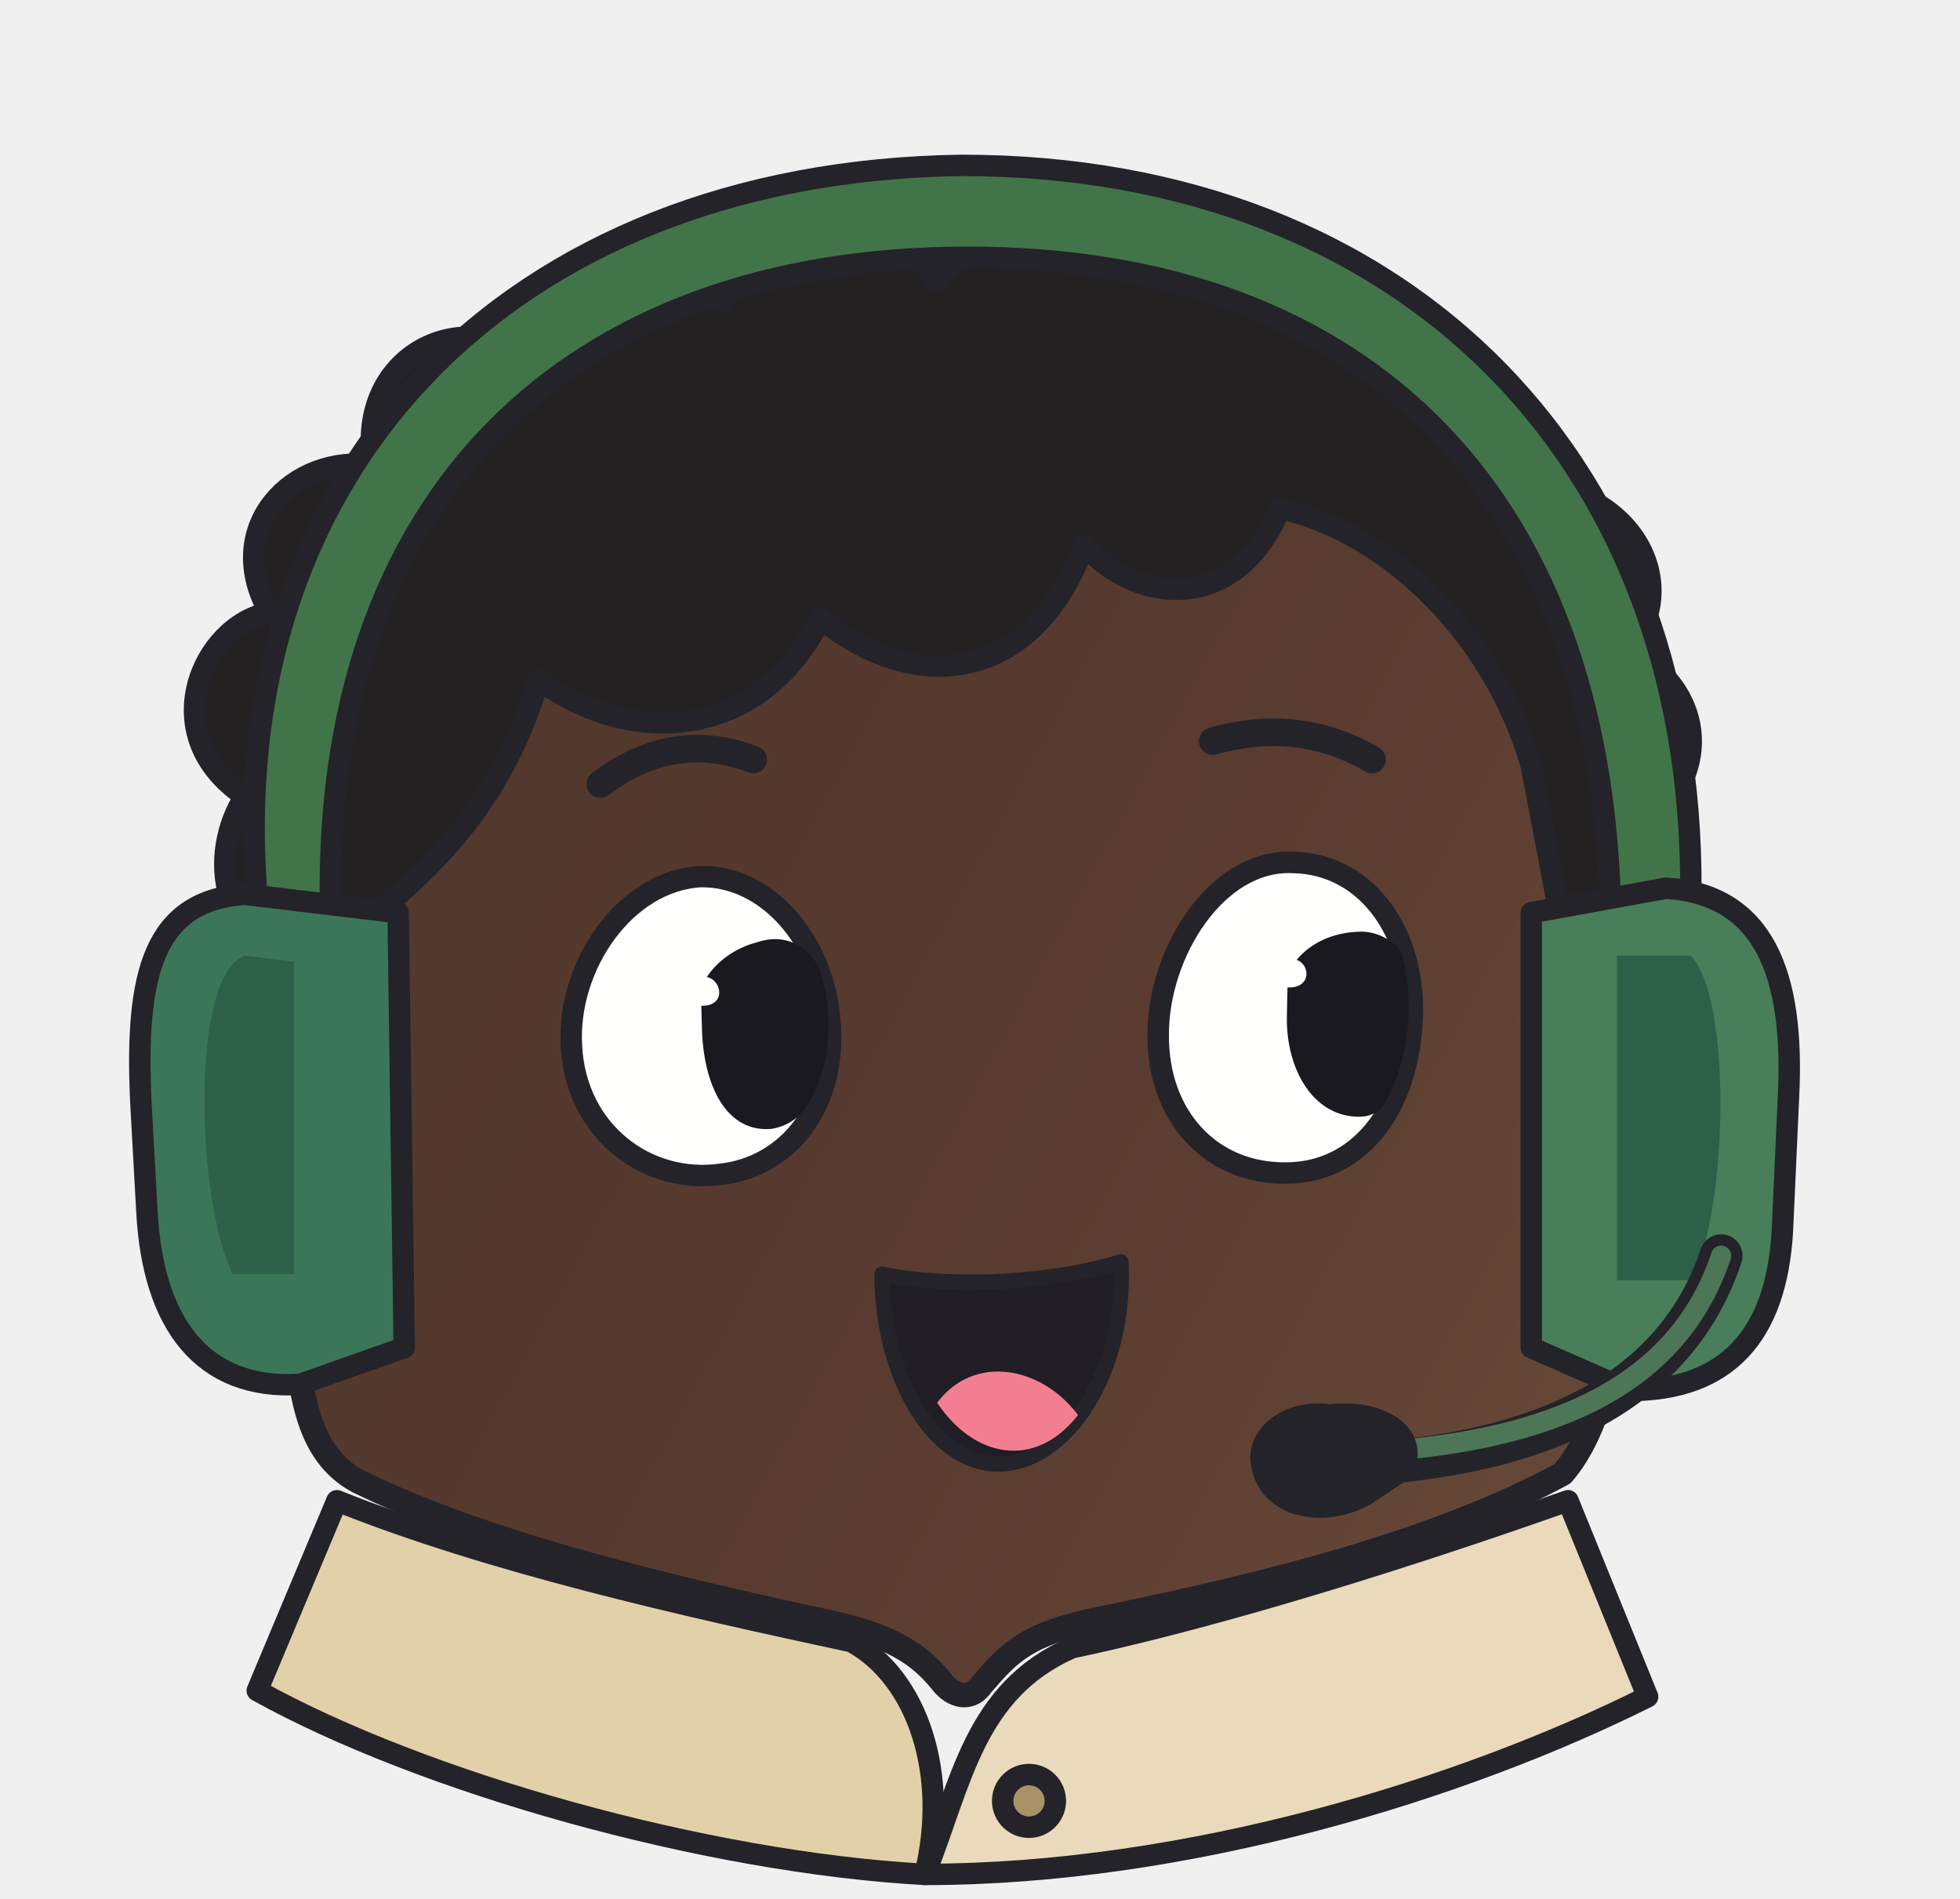
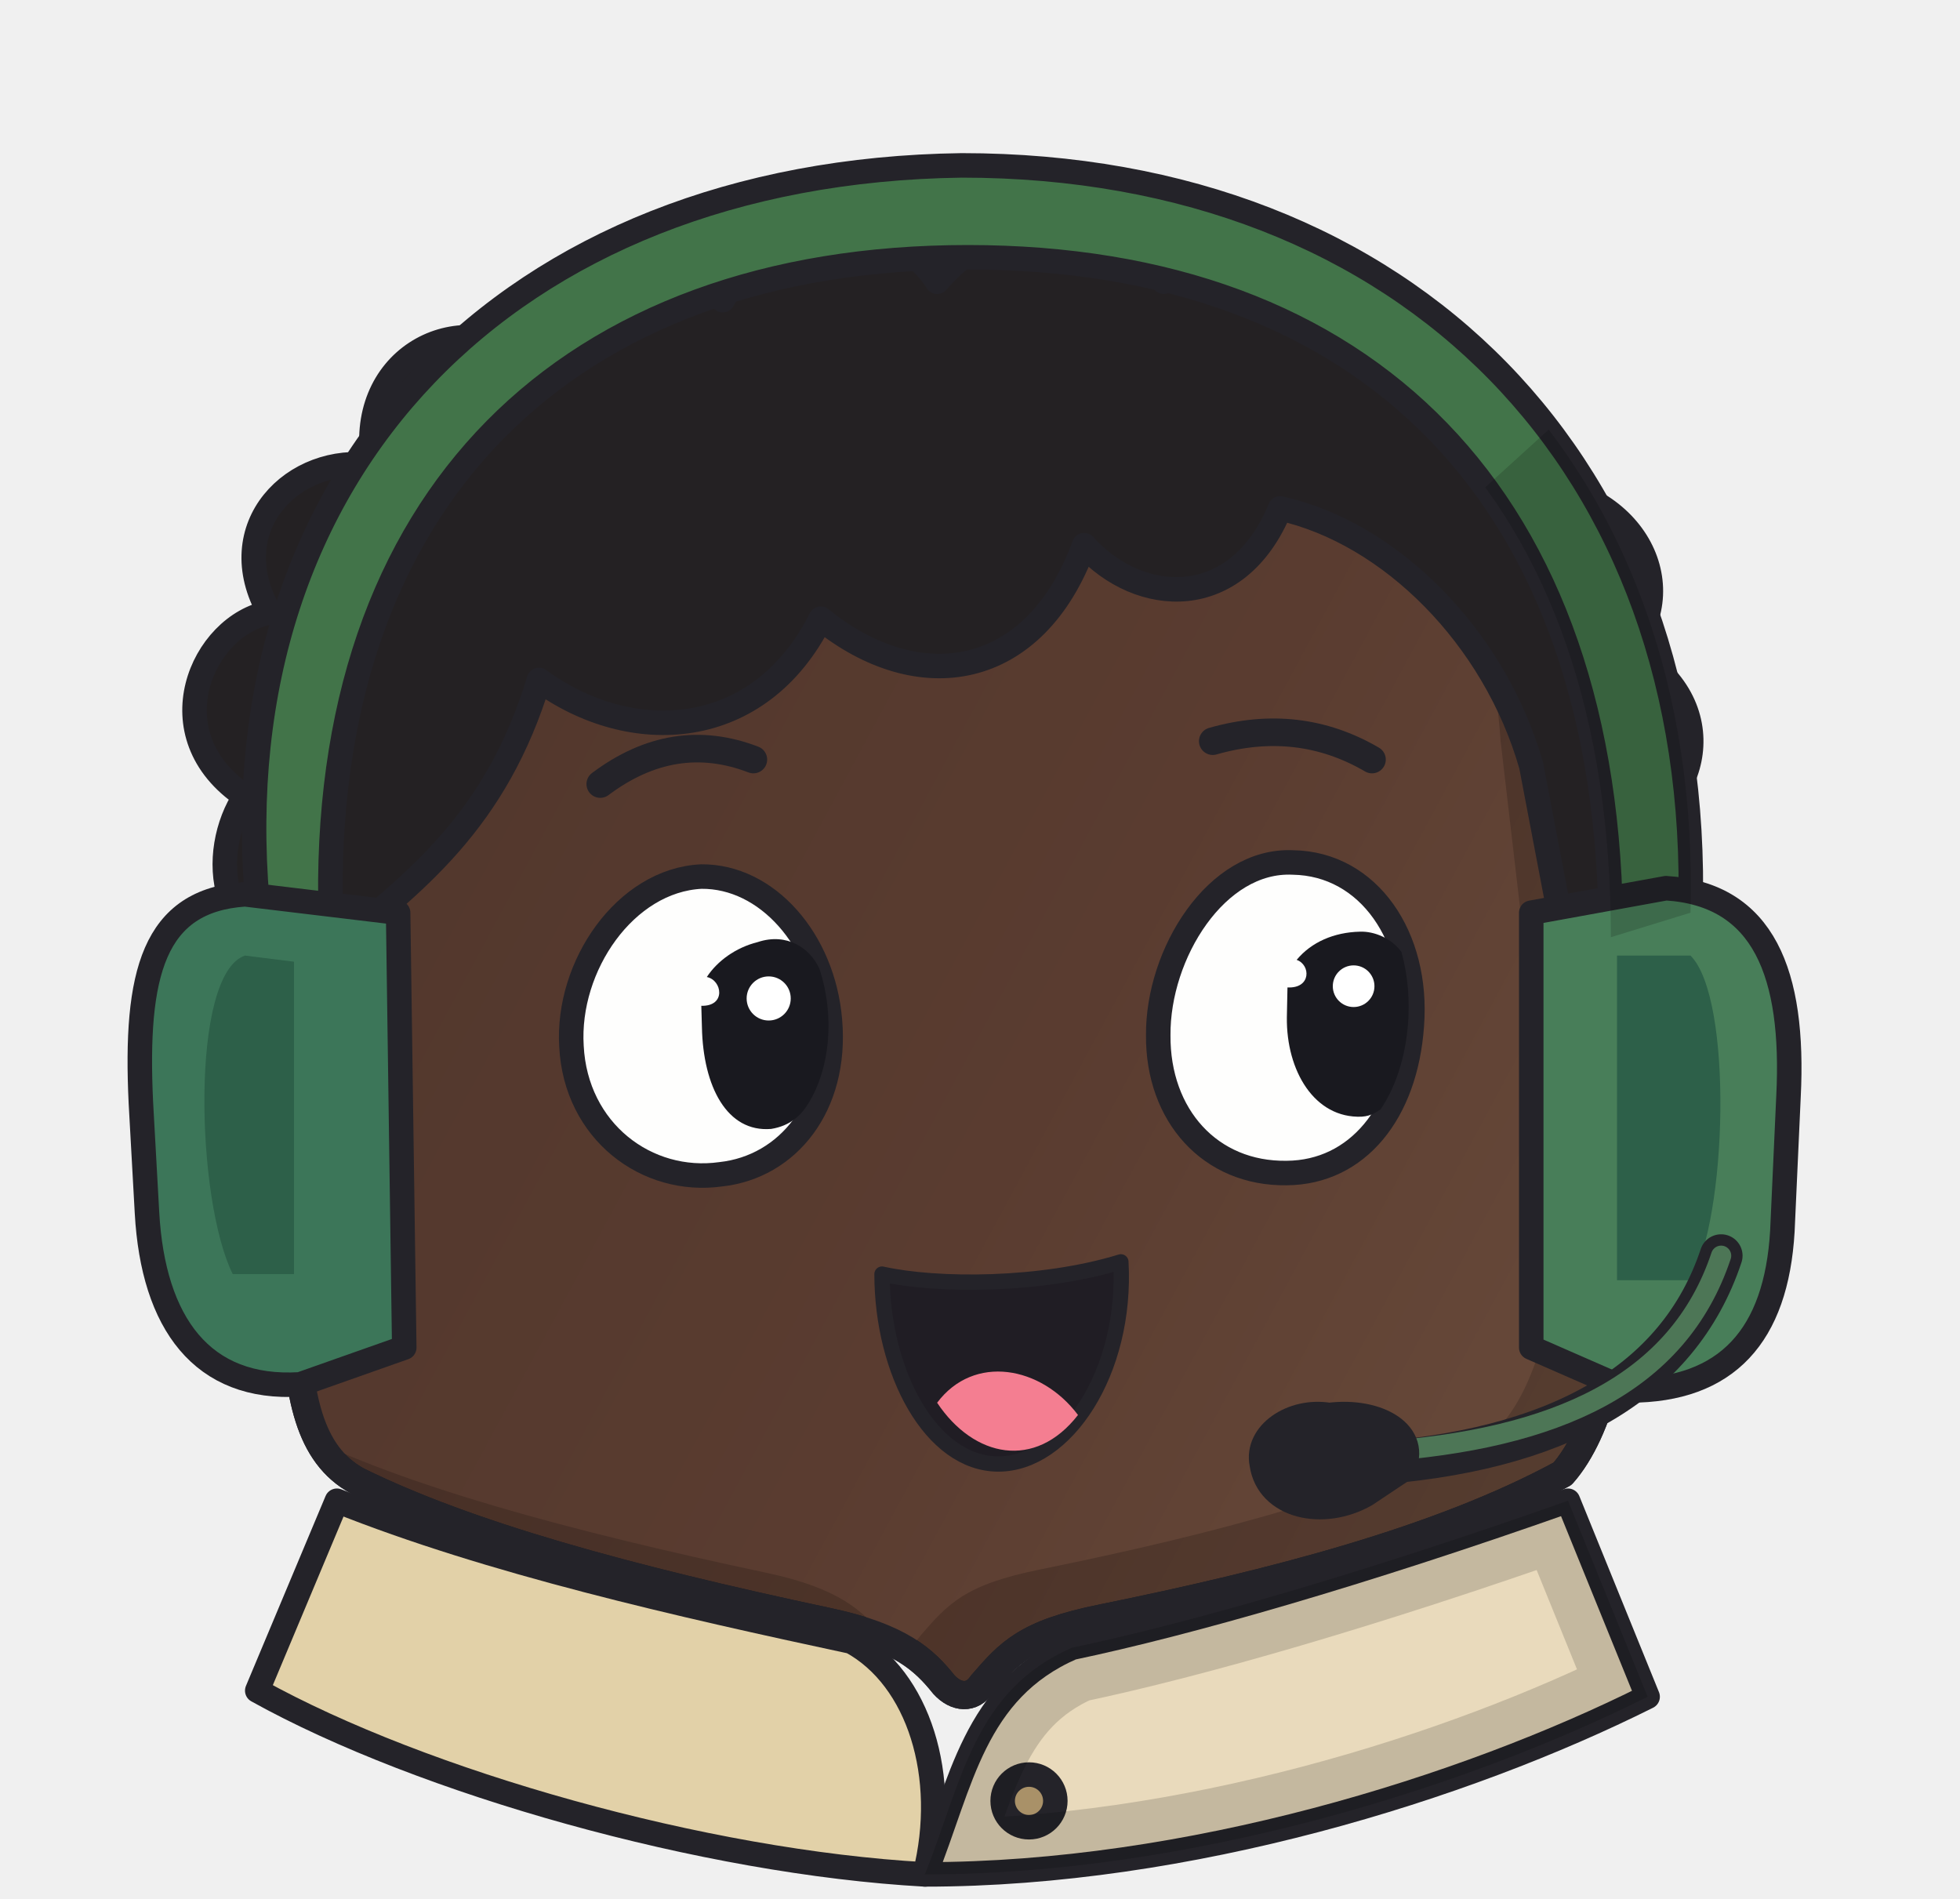
- <svg xmlns="http://www.w3.org/2000/svg" viewBox="0 0 320 310" fill="none" stroke="#242329" stroke-width="3.5" stroke-linecap="round" stroke-linejoin="round" role="img" aria-labelledby="caller-speaking-title caller-speaking-description">
+ <svg xmlns="http://www.w3.org/2000/svg" viewBox="0 0 320 310" fill="none" stroke="#242329" stroke-width="4" stroke-linecap="round" stroke-linejoin="round" role="img" aria-labelledby="caller-speaking-title caller-speaking-description">
  <defs>
    <linearGradient id="caller-speaking-skin" x1="84" y1="144" x2="251" y2="234" gradientUnits="userSpaceOnUse">
      <stop stop-color="#53382D" />
      <stop offset=".55" stop-color="#5A3C30" />
      <stop offset="1" stop-color="#654738" />
    </linearGradient>
    <linearGradient id="caller-speaking-hair" x1="151" y1="43" x2="158" y2="133" gradientUnits="userSpaceOnUse">
      <stop stop-color="#493225" />
      <stop offset=".5" stop-color="#533B2B" />
      <stop offset="1" stop-color="#33251E" />
    </linearGradient>
    <linearGradient id="caller-speaking-mint" x1="155" y1="20" x2="162" y2="216" gradientUnits="userSpaceOnUse">
      <stop stop-color="#B5F3D6" />
      <stop offset=".55" stop-color="#AEF0D2" />
      <stop offset="1" stop-color="#ABEDCF" />
    </linearGradient>
    <linearGradient id="caller-speaking-ear-cushion" x1="35" y1="147" x2="62" y2="200" gradientUnits="userSpaceOnUse">
      <stop stop-color="#309775" />
      <stop offset="1" stop-color="#349778" />
    </linearGradient>
    <linearGradient id="caller-speaking-collar-fabric" x1="99" y1="244" x2="112" y2="301" gradientUnits="userSpaceOnUse">
      <stop stop-color="#18344F" />
      <stop offset="1" stop-color="#1D3959" />
    </linearGradient>
    <clipPath id="caller-speaking-hair-boundary">
      <path d="M60.5 131.2C68.5 80.1 106.6 44 158.6 44.3C210.7 44.5 247.6 79.4 255.4 131.1C251.6 116.7 232 107 212.6 106.6C195.2 105.5 177.9 111 158.3 113.8C139 117 119.2 116.9 99.2 118.3C82 119.7 69.5 124.2 60.5 131.2Z" />
    </clipPath>
    <clipPath id="caller-speaking-head-clip">
      <path d="M61 130.5C63 83 104 44 159 44C212 44 252 82 255 129L263.8 204.5C265 218.8 261.2 233.7 255.1 240.6C235 251.5 207.9 258.5 179.9 264.2C167.5 266.7 164.8 269.8 160.3 275C158.7 277.4 156.1 277.2 154.1 275C150.9 271 147 267.3 135.3 264.8C101.9 257.7 76.3 250.6 58.4 241.8C50.3 237.4 48.8 227.7 48.1 214.7L50.5 155Z" />
    </clipPath>
    <clipPath id="caller-speaking-confident-eyes">
      <path d="M90 158L238 148L238 199L90 199Z" />
    </clipPath>
    <clipPath id="caller-speaking-soft-lids">
      <path d="M90 160Q114 149 139 157L139 199L90 199ZM185 157Q210 145 236 153L236 199L185 199Z" />
    </clipPath>
+     <clipPath id="caller-speaking-fin-half">
+       <path d="M330 0H420V420H0V300Z" />
+     </clipPath>
+     <clipPath id="caller-speaking-fin-collar-front">
+       <path d="M256 245C222 257 194 265 175 269C159 276 157 291 151 306C194 306 239 292 269 277Z" />
+     </clipPath>
+     <clipPath id="caller-speaking-fin-hat">
+       <path d="M42 147C36 77 83 28 157 27C230 27 278 76 276 149L263 153C263 81 223 42 158 42C93 42 52 81 54 150Z" />
+     </clipPath>
  </defs>
  <g id="caller-speaking-head">
-     <path d="M61 130.5C63 83 104 44 159 44C212 44 252 82 255 129L263.8 204.5C265 218.8 261.2 233.7 255.1 240.6C235 251.5 207.9 258.5 179.9 264.2C167.5 266.7 164.8 269.8 160.3 275C158.7 277.4 156.1 277.2 154.1 275C150.9 271 147 267.3 135.3 264.8C101.9 257.7 76.3 250.6 58.4 241.8C50.3 237.4 48.8 227.7 48.1 214.7L50.5 155Z" fill="url(#caller-speaking-skin)" stroke-width="4" />
+     <path d="M61 130.5C63 83 104 44 159 44C212 44 252 82 255 129L263.8 204.5C265 218.8 261.2 233.7 255.1 240.6C235 251.5 207.9 258.5 179.9 264.2C167.5 266.7 164.8 269.8 160.3 275C158.7 277.4 156.1 277.2 154.1 275C150.9 271 147 267.3 135.3 264.8C101.9 257.7 76.3 250.6 58.4 241.8C50.3 237.4 48.8 227.7 48.1 214.7L50.5 155Z" fill="url(#caller-speaking-skin)" stroke-width="4.6" />
  </g>
+   <g clip-path="url(#caller-speaking-head-clip)" stroke="none">
+     <path d="M61 130.5C63 83 104 44 159 44C212 44 252 82 255 129L263.8 204.5C265 218.8 261.2 233.7 255.1 240.6C235 251.5 207.9 258.5 179.9 264.2C167.5 266.7 164.8 269.8 160.3 275C158.7 277.4 156.1 277.2 154.1 275C150.9 271 147 267.3 135.3 264.8C101.9 257.7 76.3 250.6 58.4 241.8C50.3 237.4 48.8 227.7 48.1 214.7L50.5 155Z" fill="#000000" fill-opacity=".16" />
+     <path d="M61 130.5C63 83 104 44 159 44C212 44 252 82 255 129L263.8 204.5C265 218.8 261.2 233.7 255.1 240.6C235 251.5 207.9 258.5 179.9 264.2C167.5 266.7 164.8 269.8 160.3 275C158.7 277.4 156.1 277.2 154.1 275C150.9 271 147 267.3 135.3 264.8C101.9 257.7 76.3 250.6 58.4 241.8C50.3 237.4 48.8 227.7 48.1 214.7L50.5 155Z" transform="translate(-10 -8)" fill="url(#caller-speaking-skin)" />
+   </g>
+   <path d="M61 130.5C63 83 104 44 159 44C212 44 252 82 255 129L263.8 204.5C265 218.8 261.2 233.7 255.1 240.6C235 251.5 207.9 258.5 179.9 264.2C167.5 266.7 164.8 269.8 160.3 275C158.7 277.4 156.1 277.2 154.1 275C150.9 271 147 267.3 135.3 264.8C101.9 257.7 76.3 250.6 58.4 241.8C50.3 237.4 48.8 227.7 48.1 214.7L50.5 155Z" fill="none" stroke-width="4.6" />
  <g id="caller-speaking-hair-front">
-     <path d="M53 156C35 156 34 139 40 130C25 120 33 102 44 100C36 86 48 74 61 76C58 59 74 50 86 58C89 41 107 39 118 49C127 33 146 35 153 46C165 32 183 35 190 46C204 35 222 43 223 56C241 52 254 67 248 79C266 79 275 95 266 106C282 115 277 132 265 136C276 150 270 165 258 167L250 125C244 104 227 87 209 83C202 100 186 99 177 89C169 111 150 114 134 101C124 121 103 122 88 111C81 134 68 144 53 156Z" fill="#242123" stroke-width="3.5" />
+     <path d="M53 156C35 156 34 139 40 130C25 120 33 102 44 100C36 86 48 74 61 76C58 59 74 50 86 58C89 41 107 39 118 49C127 33 146 35 153 46C165 32 183 35 190 46C204 35 222 43 223 56C241 52 254 67 248 79C266 79 275 95 266 106C282 115 277 132 265 136C276 150 270 165 258 167L250 125C244 104 227 87 209 83C202 100 186 99 177 89C169 111 150 114 134 101C124 121 103 122 88 111C81 134 68 144 53 156Z" fill="#242123" stroke-width="4" />
  </g>
  <g id="caller-speaking-collar">
-     <path d="M55 245C80 255 111 262 139 268C150 274 155 290 151 306C115 304 69 291 42 276Z" fill="#E2D1A8" stroke-width="3.5" />
-     <path d="M256 245C222 257 194 265 175 269C159 276 157 291 151 306C194 306 239 292 269 277Z" fill="#E9DABC" stroke-width="3.5" />
+     <path d="M55 245C80 255 111 262 139 268C150 274 155 290 151 306C115 304 69 291 42 276Z" fill="#E2D1A8" stroke-width="4" />
+     <path d="M256 245C222 257 194 265 175 269C159 276 157 291 151 306C194 306 239 292 269 277Z" fill="#E9DABC" stroke-width="4" />
    <circle cx="168" cy="294" r="4.3" fill="#A99168" />
+   </g>
+   <g clip-path="url(#caller-speaking-fin-collar-front)">
+     <g clip-path="url(#caller-speaking-fin-half)">
+       <path d="M256 245C222 257 194 265 175 269C159 276 157 291 151 306C194 306 239 292 269 277Z" fill="none" stroke="#000000" stroke-opacity=".16" stroke-width="18" />
+     </g>
  </g>
  <g id="caller-speaking-expression-speaking">
    <g id="caller-speaking-eyebrows">
      <path d="M98 128Q110 119 123 124" fill="none" stroke-width="4.5" />
      <path d="M198 121Q212 117 224 124" fill="none" stroke-width="4.5" />
    </g>
    <g id="caller-speaking-eyes">
-       <path id="caller-speaking-eye-white-left" d="M114.5 143.1C125.2 143 134.4 153.4 135.5 166.6C136.7 180.6 128.6 190.5 117.7 191.7C105.6 193.4 94 184.7 93.3 170.8C92.5 157.7 102.1 143.7 114.5 143.1Z" fill="#FEFEFD" stroke-width="3.5" />
+       <path id="caller-speaking-eye-white-left" d="M114.5 143.1C125.2 143 134.4 153.4 135.5 166.6C136.7 180.6 128.6 190.5 117.7 191.7C105.6 193.4 94 184.7 93.3 170.8C92.5 157.7 102.1 143.7 114.5 143.1Z" fill="#FEFEFD" stroke-width="4" />
      <path d="M123.7 153.8C128.5 152.2 132.3 154.8 133.8 158.2C136.4 166.2 135.4 174.6 132 180.1C130.8 182.1 129 183.8 125.9 184.3C118.7 184.9 114.8 177.4 114.6 167.7L114.5 164.2C118.6 164.3 117.9 160 115.4 159.5C117.1 156.9 120.1 154.7 123.7 153.8Z" fill="#19191F" stroke="none" />
-       <path id="caller-speaking-eye-white-right" d="M211.1 140.8C223.5 141 231.6 153 230.5 167.4C229.5 181.7 221.6 191.4 210.1 191.5C197.6 191.7 189 182.1 189.1 169C189 155.7 198.6 140.2 211.1 140.8Z" fill="#FEFEFD" stroke-width="3.5" />
+       <circle cx="125.5" cy="163" r="3.6" fill="#FFFFFF" stroke="none" />
+       <path id="caller-speaking-eye-white-right" d="M211.1 140.8C223.5 141 231.6 153 230.5 167.4C229.5 181.7 221.6 191.4 210.1 191.5C197.6 191.7 189 182.1 189.1 169C189 155.7 198.6 140.2 211.1 140.8Z" fill="#FEFEFD" stroke-width="4" />
      <path d="M222 152.1C224.4 152 227.2 153.2 228.8 155.4C231.2 164 229.9 174.5 225.4 181.1C224.9 181.4 224 182.2 222.3 182.3C214.6 182.6 210 174.8 210.1 166.1L210.2 161.2C214.1 161.4 214 157.5 211.7 156.7C214.1 153.8 217.8 152.2 222 152.1Z" fill="#19191F" stroke="none" />
+       <circle cx="221" cy="161" r="3.4" fill="#FFFFFF" stroke="none" />
    </g>
    <path d="M144 208C153 210 170 210 183 206C184 224 174 239 163 239C152 239 144 224 144 208Z" fill="#201D24" stroke-width="2.5" />
    <path d="M153 229C159 221 170 223 176 231C169 240 159 238 153 229Z" fill="#F47E91" stroke-width="0" />
  </g>
  <g id="caller-speaking-headgear">
-     <path d="M42 147C36 77 83 28 157 27C230 27 278 76 276 149L263 153C263 81 223 42 158 42C93 42 52 81 54 150Z" fill="#427449" stroke-width="3.5" />
-     <path d="M40 146C25 147 22 159 23 180L24 198C25 216 33 227 49 226L66 220L65 149Z" fill="#3C7659" stroke-width="3.5" />
-     <path d="M272 145C288 146 293 159 292 179L291 201C290 218 282 227 266 227L250 220L250 149Z" fill="#487E59" stroke-width="3.5" />
+     <path d="M42 147C36 77 83 28 157 27C230 27 278 76 276 149L263 153C263 81 223 42 158 42C93 42 52 81 54 150Z" fill="#427449" stroke-width="4" />
+     <path d="M40 146C25 147 22 159 23 180L24 198C25 216 33 227 49 226L66 220L65 149Z" fill="#3C7659" stroke-width="4" />
+     <path d="M272 145C288 146 293 159 292 179L291 201C290 218 282 227 266 227L250 220L250 149Z" fill="#487E59" stroke-width="4" />
    <path d="M40 156C31 159 32 196 38 208L48 208L48 157Z" fill="#2D6049" stroke-width="0" />
    <path d="M264 156L276 156C283 163 282 199 276 209L264 209Z" fill="#2D6049" stroke-width="0" />
    <path d="M281 205C274 226 254 237 223 239" fill="none" stroke-width="7" stroke="#242329" />
    <path d="M281 205C274 226 254 235 225 237" fill="none" stroke-width="3.3" stroke="#4D7656" />
-     <path d="M217 231C211 230 205 234 206 239C207 246 216 248 223 244L229 240C232 234 225 230 217 231Z" fill="#242329" stroke-width="3.5" />
+     <path d="M217 231C211 230 205 234 206 239C207 246 216 248 223 244L229 240C232 234 225 230 217 231Z" fill="#242329" stroke-width="4" />
+   </g>
+   <g clip-path="url(#caller-speaking-fin-hat)">
+     <g clip-path="url(#caller-speaking-fin-half)">
+       <path d="M42 147C36 77 83 28 157 27C230 27 278 76 276 149L263 153C263 81 223 42 158 42C93 42 52 81 54 150Z" fill="none" stroke="#000000" stroke-opacity=".16" stroke-width="18" />
+     </g>
  </g>
</svg>
